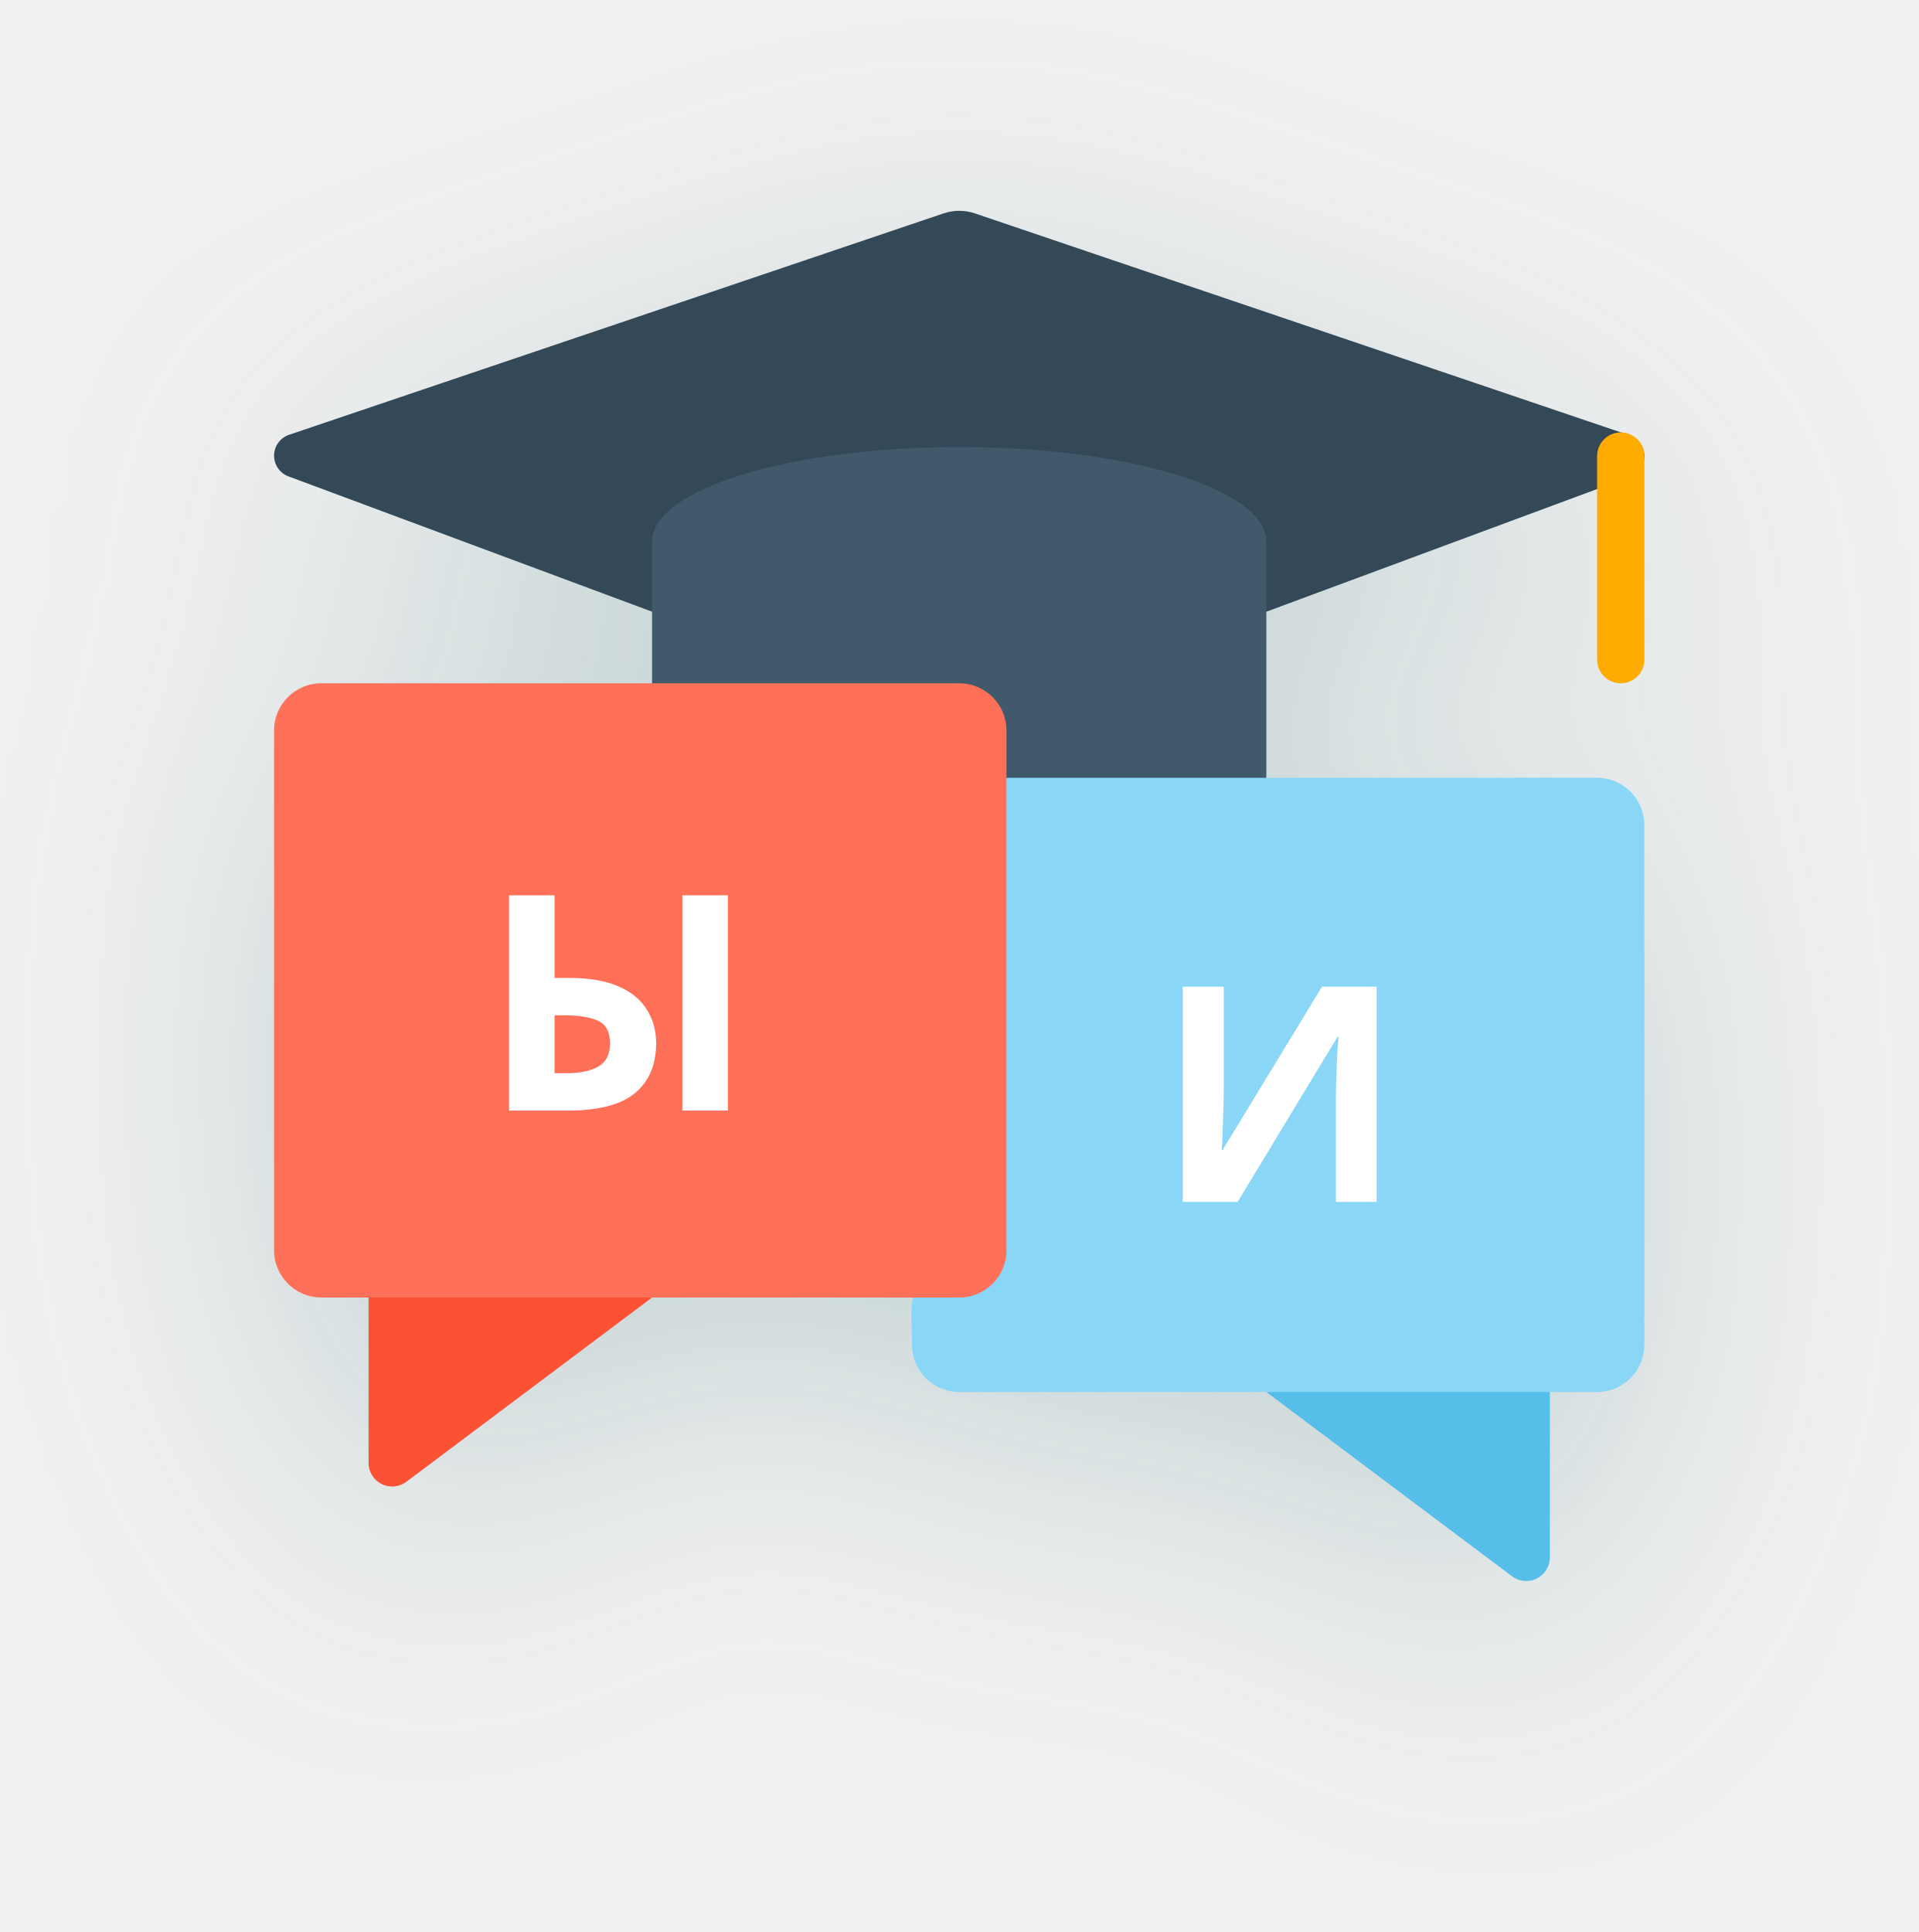
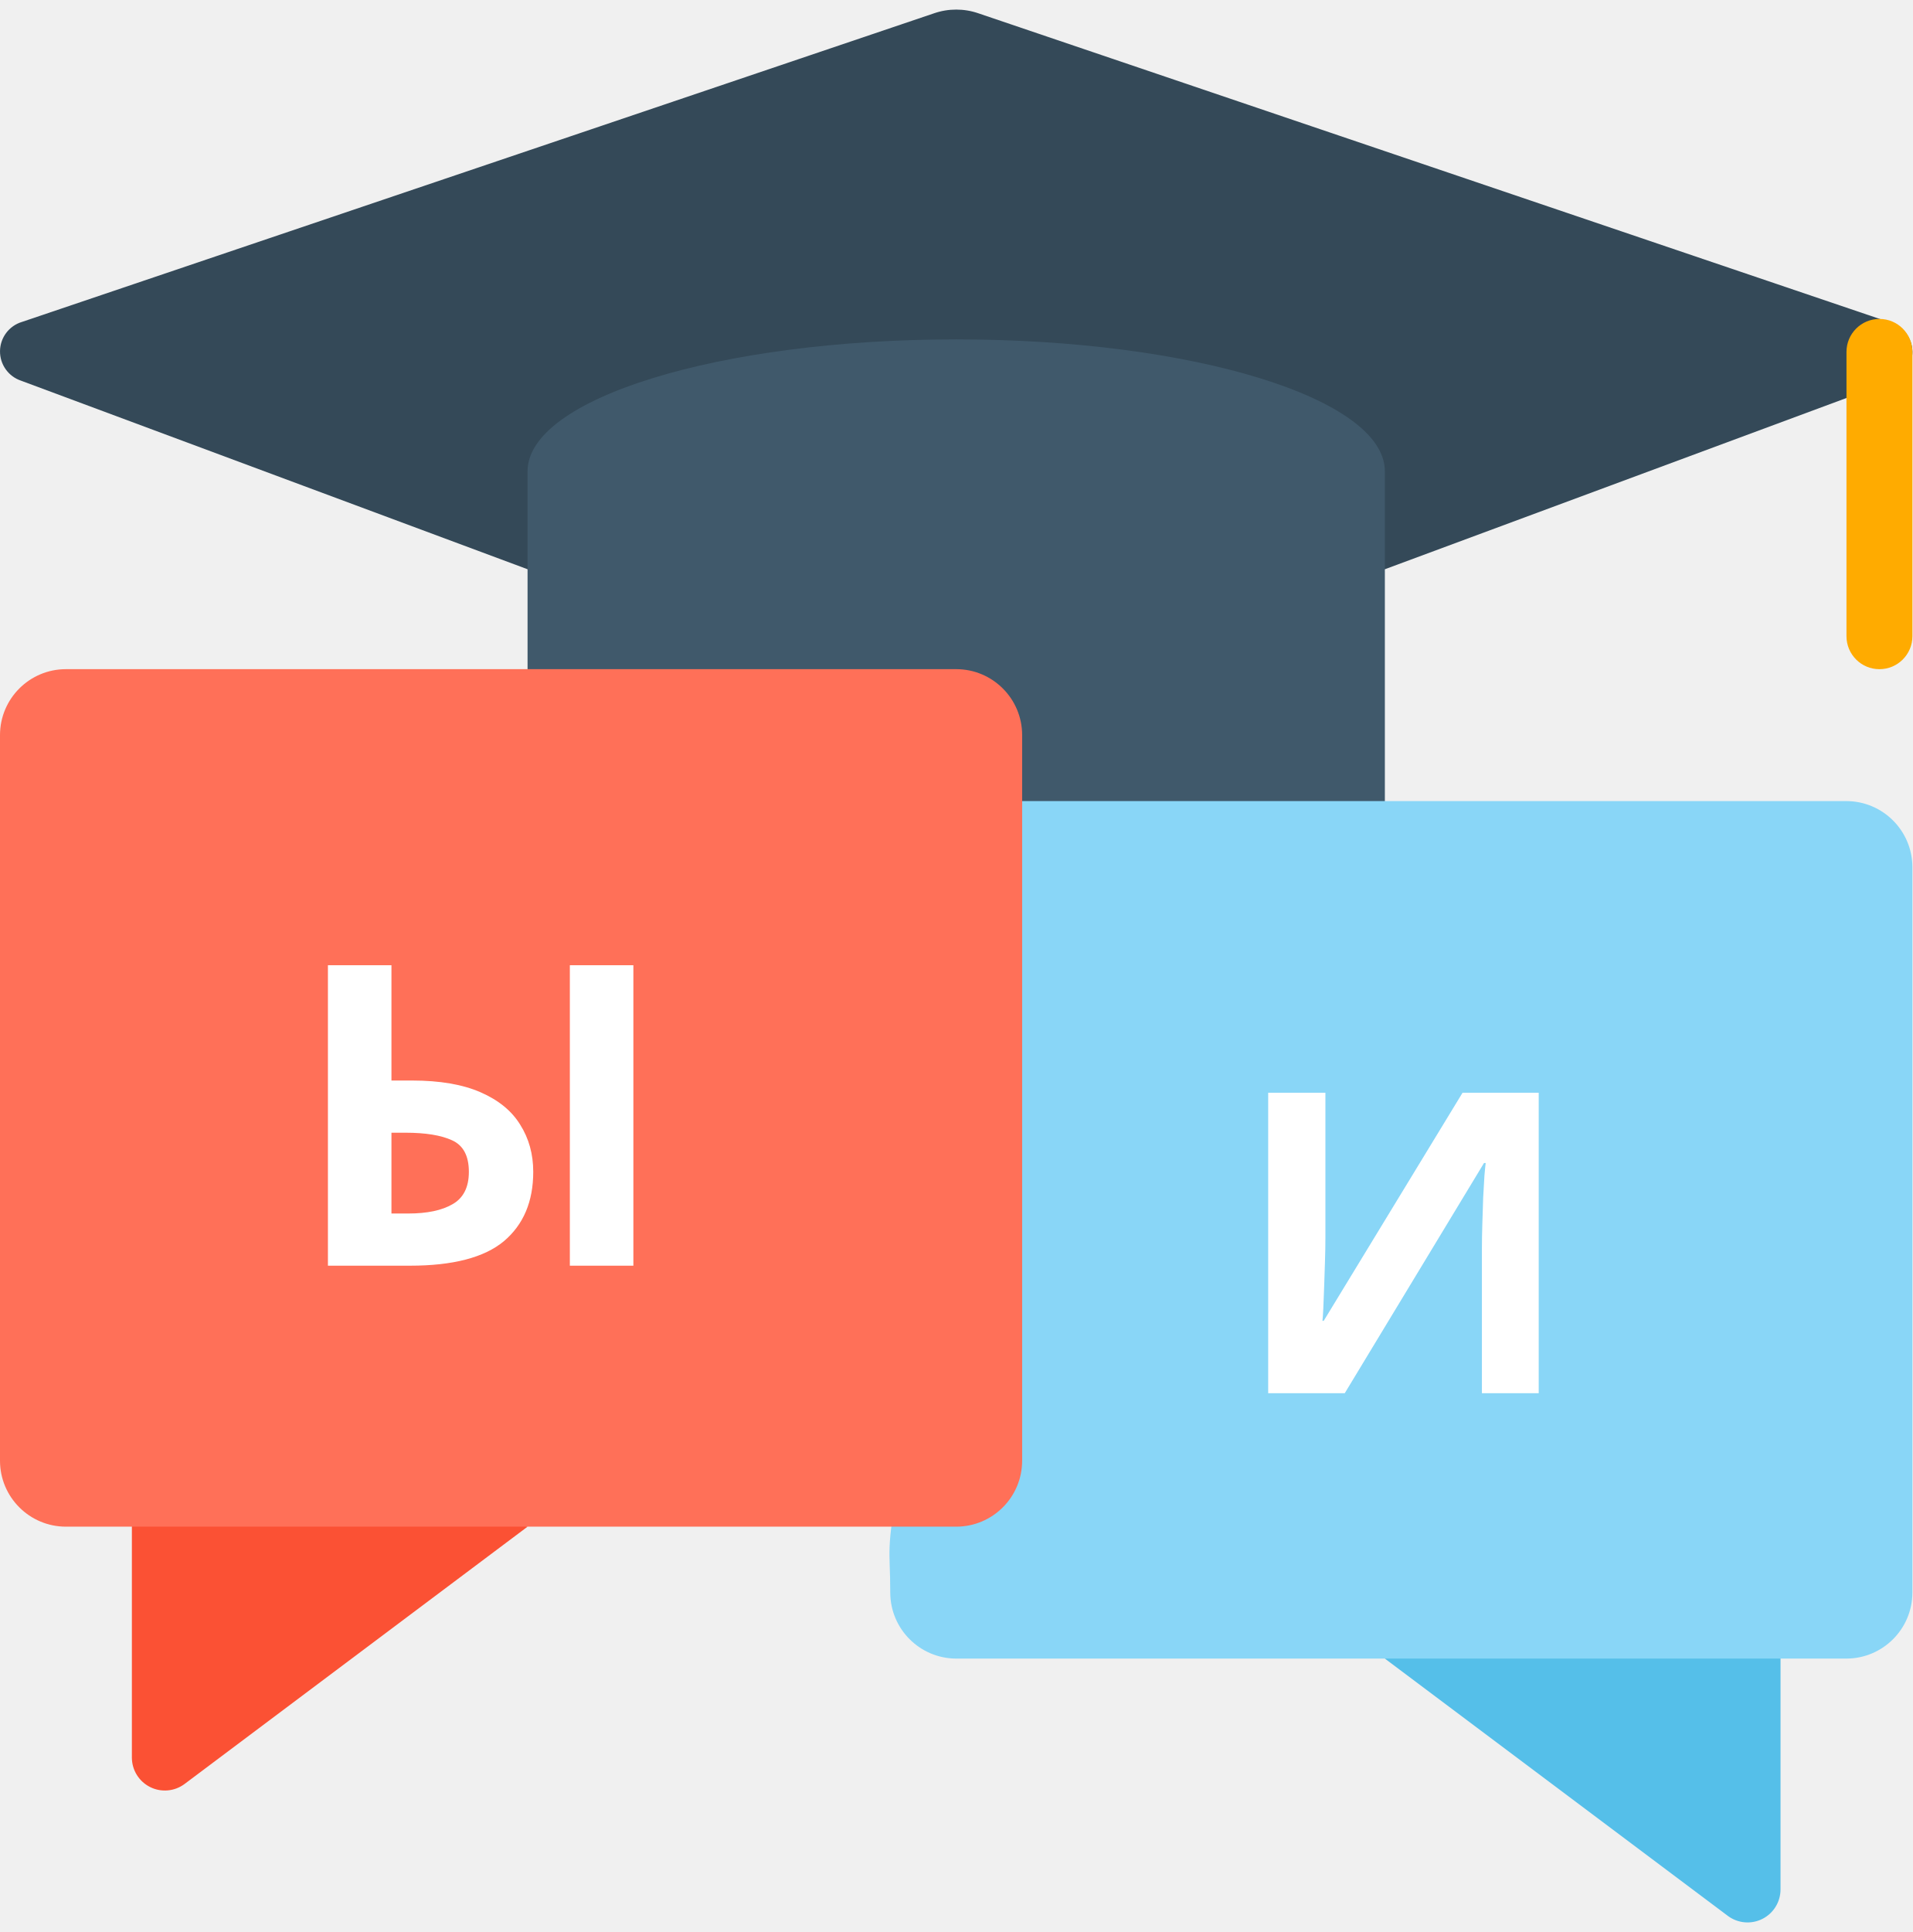
- <svg xmlns="http://www.w3.org/2000/svg" width="140" height="141" viewBox="0 0 140 141" fill="none">
-   <g filter="url(#filter0_d)">
-     <path d="M47.586 94.695L29.655 108.143C29.132 108.535 28.433 108.598 27.849 108.306C27.265 108.014 26.896 107.417 26.896 106.764V89.522L47.586 94.695Z" fill="#FB5134" />
-     <path d="M47.587 44.643L21.094 34.783C20.431 34.557 19.989 33.93 20.001 33.23C20.013 32.53 20.475 31.917 21.146 31.714L68.845 15.578C69.594 15.321 70.407 15.321 71.156 15.578L118.856 31.749C119.526 31.952 119.988 32.564 120 33.264C120.012 33.964 119.57 34.592 118.907 34.818L92.414 44.643H47.587Z" fill="#344958" />
-     <path d="M92.413 63.661V39.523C92.413 35.713 82.379 32.627 70 32.627C57.62 32.627 47.586 35.713 47.586 39.523V56.764L92.413 63.661Z" fill="#40596B" />
-     <path d="M113.103 96.418V113.66C113.103 114.313 112.734 114.91 112.15 115.202C111.566 115.494 110.867 115.431 110.345 115.039L92.414 101.591L113.103 96.418Z" fill="#55BFE9" />
-     <path d="M119.999 60.212V98.143C119.993 100.045 118.453 101.585 116.551 101.591H69.999C68.097 101.585 66.557 100.045 66.551 98.143C66.551 93.27 65.542 100.245 73.448 56.764H116.551C118.453 56.769 119.993 58.31 119.999 60.212Z" fill="#89D6F7" />
-     <path d="M70 49.867H23.448C21.544 49.867 20 51.41 20 53.315V91.246C20 93.15 21.544 94.694 23.448 94.694H70C71.904 94.694 73.448 93.15 73.448 91.246V53.315C73.448 51.41 71.904 49.867 70 49.867Z" fill="#FF7058" />
-     <path d="M118.276 49.867C117.324 49.867 116.552 49.096 116.552 48.143V33.281C116.552 32.329 117.324 31.557 118.276 31.557C119.228 31.557 120 32.329 120 33.281V48.143C120 49.096 119.228 49.867 118.276 49.867Z" fill="#FFAB00" />
-     <path d="M86.313 72.009H89.305V79.599C89.305 79.966 89.298 80.377 89.283 80.831C89.268 81.286 89.254 81.733 89.239 82.173C89.224 82.599 89.21 82.973 89.195 83.295C89.18 83.603 89.166 83.816 89.151 83.933H89.217L96.477 72.009H100.459V87.717H97.489V80.171C97.489 79.775 97.496 79.343 97.511 78.873C97.526 78.389 97.54 77.927 97.555 77.487C97.584 77.047 97.606 76.666 97.621 76.343C97.65 76.006 97.672 75.786 97.687 75.683H97.599L90.317 87.717H86.313V72.009Z" fill="white" />
-     <path d="M37.147 81.051V65.343H40.469V71.371H41.547C42.999 71.371 44.194 71.577 45.133 71.987C46.072 72.398 46.761 72.963 47.201 73.681C47.656 74.4 47.883 75.221 47.883 76.145C47.883 77.7 47.37 78.91 46.343 79.775C45.316 80.626 43.681 81.051 41.437 81.051H37.147ZM49.797 81.051V65.343H53.119V81.051H49.797ZM40.469 78.323H41.349C42.332 78.323 43.102 78.162 43.659 77.839C44.231 77.517 44.517 76.952 44.517 76.145C44.517 75.309 44.224 74.759 43.637 74.495C43.065 74.231 42.251 74.099 41.195 74.099H40.469V78.323Z" fill="white" />
-   </g>
-   <defs>
-     <filter id="filter0_d" x="0" y="0.385" width="140" height="139.999" filterUnits="userSpaceOnUse" color-interpolation-filters="sRGB">
-       <feFlood flood-opacity="0" result="BackgroundImageFix" />
-       <feColorMatrix in="SourceAlpha" type="matrix" values="0 0 0 0 0 0 0 0 0 0 0 0 0 0 0 0 0 0 127 0" />
-       <feOffset dy="5" />
-       <feGaussianBlur stdDeviation="10" />
-       <feColorMatrix type="matrix" values="0 0 0 0 0.137 0 0 0 0 0.408 0 0 0 0 0.431 0 0 0 0.2 0" />
-       <feBlend mode="normal" in2="BackgroundImageFix" result="effect1_dropShadow" />
-       <feBlend mode="normal" in="SourceGraphic" in2="effect1_dropShadow" result="shape" />
-     </filter>
-   </defs>
+ <svg xmlns="http://www.w3.org/2000/svg" width="100" height="101" viewBox="0 0 100 101" fill="none">
+   <path d="M27.586 79.811L9.655 93.259C9.132 93.651 8.433 93.714 7.849 93.422C7.265 93.13 6.896 92.533 6.896 91.879V74.638L27.586 79.811Z" fill="#FB5134" />
+   <path d="M27.587 29.759L1.094 19.899C0.431 19.673 -0.011 19.046 0.001 18.346C0.013 17.645 0.475 17.033 1.146 16.83L48.845 0.694C49.594 0.437 50.407 0.437 51.156 0.694L98.856 16.864C99.526 17.067 99.988 17.68 100 18.38C100.012 19.08 99.57 19.708 98.907 19.933L72.414 29.759H27.587Z" fill="#344958" />
+   <path d="M72.414 48.777V24.639C72.414 20.828 62.379 17.742 50 17.742C37.621 17.742 27.586 20.828 27.586 24.639V41.88L72.414 48.777Z" fill="#40596B" />
+   <path d="M93.103 81.534V98.775C93.103 99.428 92.734 100.026 92.15 100.318C91.566 100.61 90.867 100.547 90.345 100.155L72.414 86.707L93.103 81.534Z" fill="#55BFE9" />
+   <path d="M99.999 45.328V83.259C99.994 85.161 98.453 86.701 96.551 86.707H49.999C48.097 86.701 46.557 85.161 46.551 83.259C46.551 78.386 45.543 85.36 53.448 41.879H96.551C98.453 41.885 99.994 43.426 99.999 45.328Z" fill="#89D6F7" />
+   <path d="M50 34.982H3.448C1.544 34.982 0 36.526 0 38.431V76.362C0 78.266 1.544 79.81 3.448 79.81H50C51.904 79.81 53.448 78.266 53.448 76.362V38.431C53.448 36.526 51.904 34.982 50 34.982Z" fill="#FF7058" />
+   <path d="M98.276 34.983C97.323 34.983 96.552 34.211 96.552 33.259V18.397C96.552 17.445 97.323 16.673 98.276 16.673C99.228 16.673 100 17.445 100 18.397V33.259C100 34.211 99.228 34.983 98.276 34.983Z" fill="#FFAB00" />
+   <path d="M66.313 57.125H69.305V64.715C69.305 65.082 69.298 65.492 69.283 65.947C69.268 66.402 69.254 66.849 69.239 67.289C69.224 67.714 69.21 68.088 69.195 68.411C69.18 68.719 69.166 68.932 69.151 69.049H69.217L76.477 57.125H80.459V72.833H77.489V65.287C77.489 64.891 77.496 64.458 77.511 63.989C77.526 63.505 77.54 63.043 77.555 62.603C77.584 62.163 77.606 61.782 77.621 61.459C77.65 61.122 77.672 60.902 77.687 60.799H77.599L70.317 72.833H66.313V57.125Z" fill="white" />
+   <path d="M17.147 66.167V50.459H20.469V56.487H21.547C22.999 56.487 24.194 56.692 25.133 57.103C26.072 57.514 26.761 58.078 27.201 58.797C27.656 59.516 27.883 60.337 27.883 61.261C27.883 62.816 27.37 64.026 26.343 64.891C25.316 65.742 23.681 66.167 21.437 66.167H17.147ZM29.797 66.167V50.459H33.119V66.167H29.797ZM20.469 63.439H21.349C22.332 63.439 23.102 63.278 23.659 62.955C24.231 62.632 24.517 62.068 24.517 61.261C24.517 60.425 24.224 59.875 23.637 59.611C23.065 59.347 22.251 59.215 21.195 59.215H20.469V63.439Z" fill="white" />
</svg>
